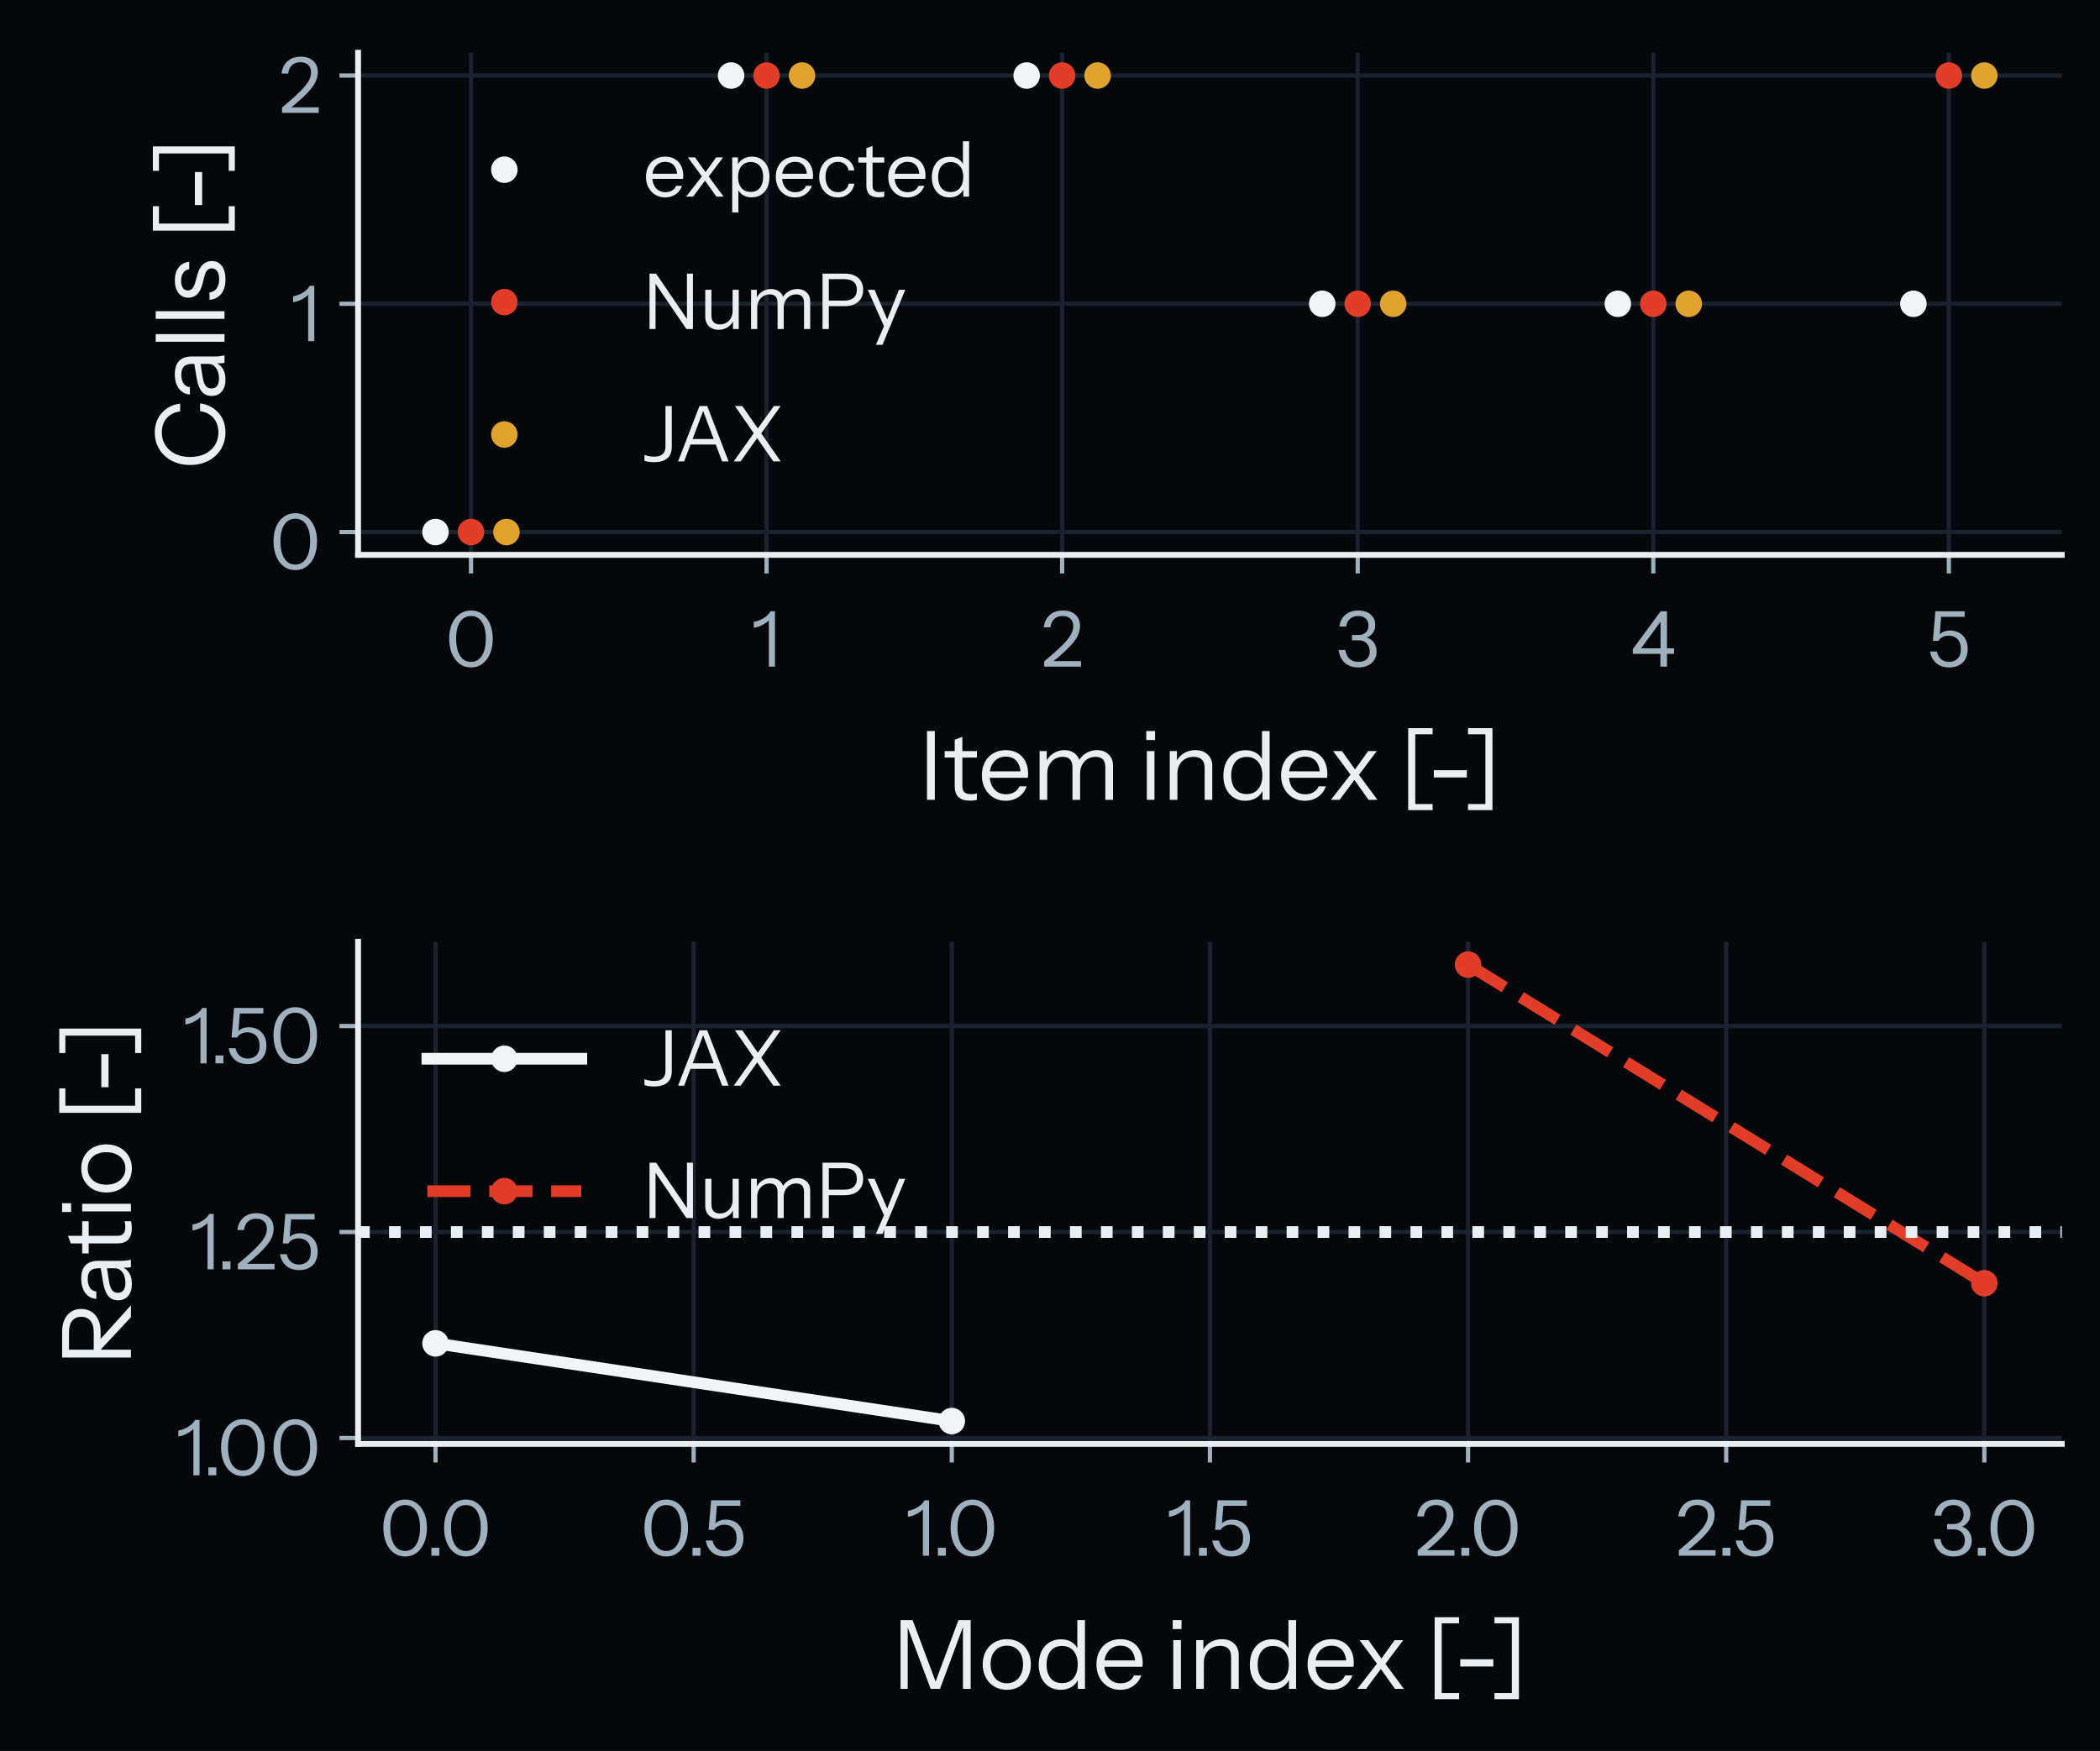
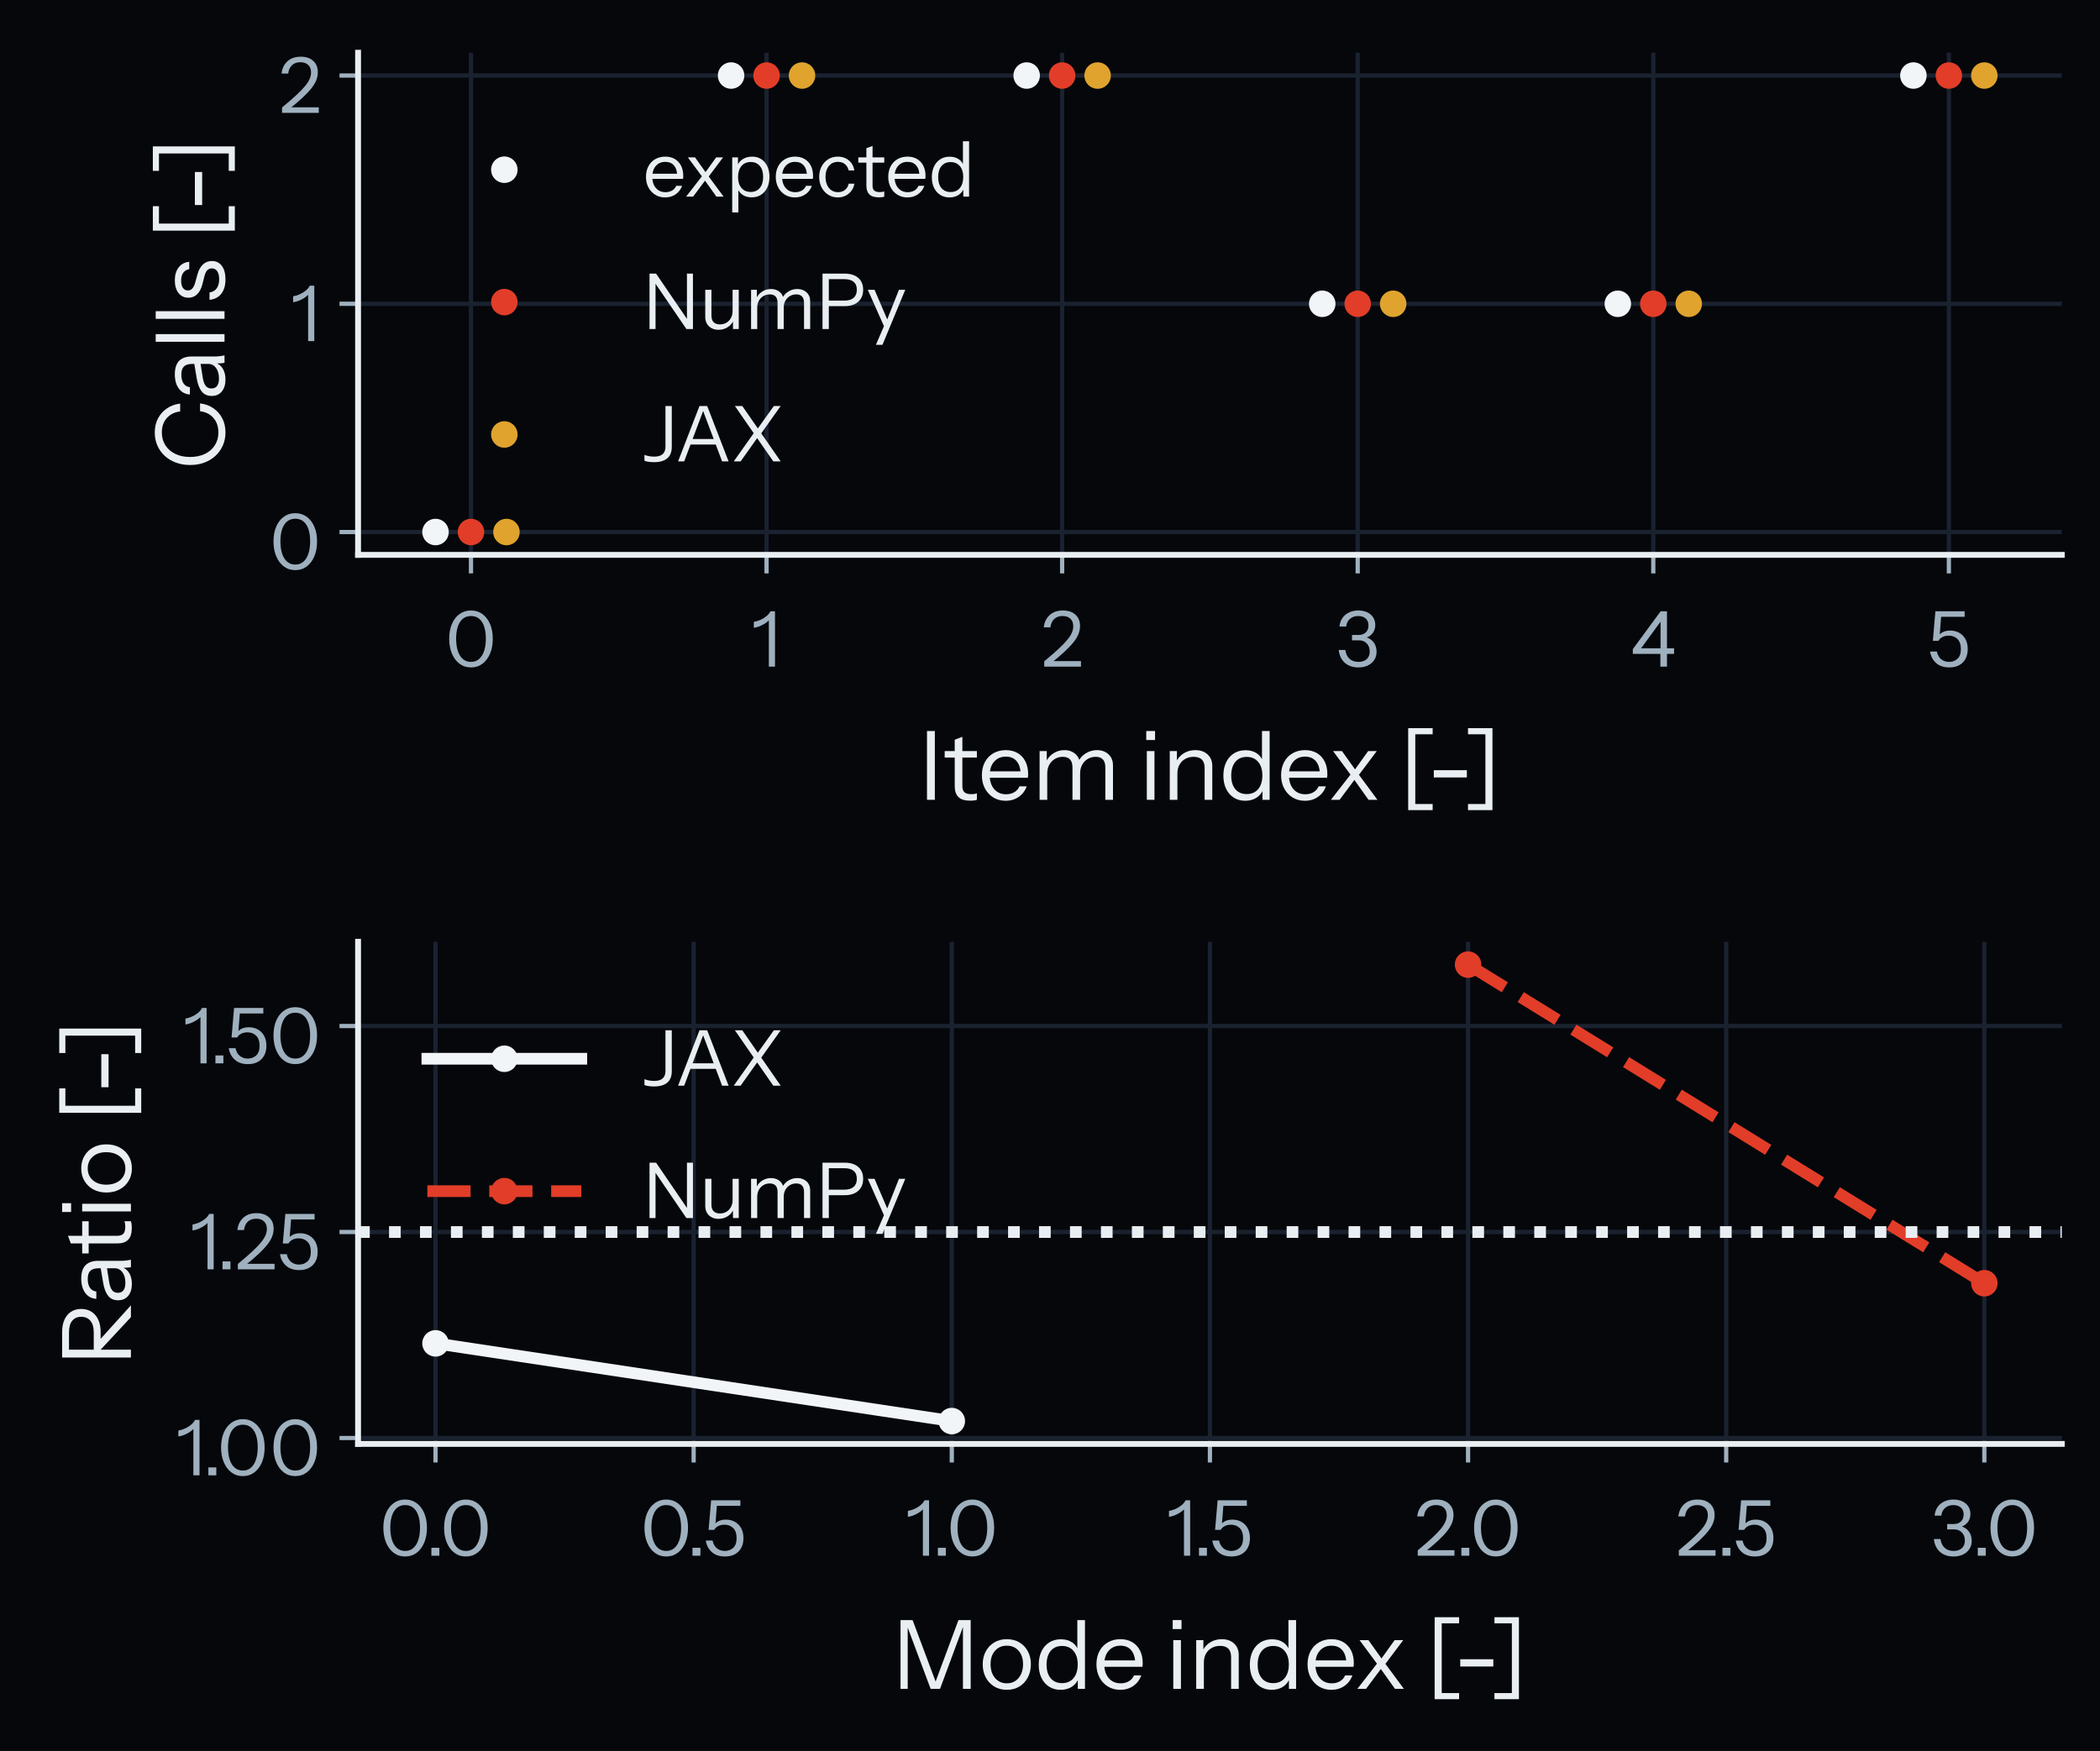
<svg xmlns="http://www.w3.org/2000/svg" xmlns:xlink="http://www.w3.org/1999/xlink" width="395.544pt" height="329.878pt" viewBox="0 0 395.544 329.878" version="1.1">
  <defs>
    <style type="text/css">*{stroke-linejoin: round; stroke-linecap: butt}</style>
  </defs>
  <g id="figure_1">
    <g id="patch_1">
      <path d="M 0 329.878  L 395.544 329.878  L 395.544 0  L 0 0  z " style="fill: #05070b" />
    </g>
    <g id="axes_1">
      <g id="patch_2">
        <path d="M 67.445 104.532  L 388.344 104.532  L 388.344 9.933  L 67.445 9.933  z " style="fill: #05070b" />
      </g>
      <g id="matplotlib.axis_1">
        <g id="xtick_1">
          <g id="line2d_1">
            <path d="M 88.712 104.532  L 88.712 9.933  " clip-path="url(#p3be7e2e741)" style="fill: none; stroke: #1a2230; stroke-width: 0.8; stroke-linecap: square" />
          </g>
          <g id="line2d_2">
            <defs>
              <path id="m2e974000b8" d="M 0 0  L 0 3.5  " style="stroke: #9fb0be; stroke-width: 0.8" />
            </defs>
            <g>
              <use xlink:href="#m2e974000b8" x="88.712" y="104.532" style="fill: #9fb0be; stroke: #9fb0be; stroke-width: 0.8" />
            </g>
          </g>
          <g id="text_1">
            <g style="fill: #9fb0be" transform="translate(83.88399 125.5974) scale(0.145 -0.145)">
              <defs>
                <path id="InstrumentSans-Regular-13f" d="M 2131 -64  Q 1587 -64 1180 240  Q 774 544 547 1085  Q 320 1626 320 2323  Q 320 3021 544 3549  Q 768 4077 1177 4374  Q 1587 4672 2131 4672  Q 2675 4672 3081 4374  Q 3488 4077 3715 3549  Q 3942 3021 3942 2323  Q 3942 1619 3715 1081  Q 3488 544 3081 240  Q 2675 -64 2131 -64  z M 2131 397  Q 2522 397 2797 630  Q 3072 864 3219 1296  Q 3366 1728 3366 2330  Q 3366 2925 3222 3347  Q 3078 3770 2803 3990  Q 2528 4211 2131 4211  Q 1734 4211 1459 3987  Q 1184 3763 1040 3344  Q 896 2925 896 2330  Q 896 1728 1043 1293  Q 1190 858 1465 627  Q 1741 397 2131 397  z " transform="scale(0.015625)" />
              </defs>
              <use xlink:href="#InstrumentSans-Regular-13f" />
            </g>
          </g>
        </g>
        <g id="xtick_2">
          <g id="line2d_3">
            <path d="M 144.385 104.532  L 144.385 9.933  " clip-path="url(#p3be7e2e741)" style="fill: none; stroke: #1a2230; stroke-width: 0.8; stroke-linecap: square" />
          </g>
          <g id="line2d_4">
            <g>
              <use xlink:href="#m2e974000b8" x="144.385" y="104.532" style="fill: #9fb0be; stroke: #9fb0be; stroke-width: 0.8" />
            </g>
          </g>
          <g id="text_2">
            <g style="fill: #9fb0be" transform="translate(141.5508 125.5974) scale(0.145 -0.145)">
              <defs>
                <path id="InstrumentSans-Regular-140" d="M 1440 0  L 1440 4083  L 1574 4051  Q 1498 3878 1280 3705  Q 1062 3533 777 3405  Q 493 3277 192 3232  L 192 3725  Q 493 3776 768 3904  Q 1043 4032 1257 4214  Q 1472 4397 1574 4608  L 1952 4608  L 1952 0  L 1440 0  z " transform="scale(0.015625)" />
              </defs>
              <use xlink:href="#InstrumentSans-Regular-140" />
            </g>
          </g>
        </g>
        <g id="xtick_3">
          <g id="line2d_5">
            <path d="M 200.058 104.532  L 200.058 9.933  " clip-path="url(#p3be7e2e741)" style="fill: none; stroke: #1a2230; stroke-width: 0.8; stroke-linecap: square" />
          </g>
          <g id="line2d_6">
            <g>
              <use xlink:href="#m2e974000b8" x="200.058" y="104.532" style="fill: #9fb0be; stroke: #9fb0be; stroke-width: 0.8" />
            </g>
          </g>
          <g id="text_3">
            <g style="fill: #9fb0be" transform="translate(196.1069 125.5974) scale(0.145 -0.145)">
              <defs>
                <path id="InstrumentSans-Regular-141" d="M 256 0  L 256 448  Q 947 1018 1411 1446  Q 1875 1875 2153 2208  Q 2432 2541 2550 2819  Q 2669 3098 2669 3366  Q 2669 3763 2432 3987  Q 2195 4211 1779 4211  Q 1350 4211 1088 3968  Q 826 3725 768 3270  L 218 3270  Q 282 3898 701 4285  Q 1120 4672 1818 4672  Q 2464 4672 2848 4326  Q 3232 3981 3232 3379  Q 3232 3053 3107 2726  Q 2982 2400 2697 2041  Q 2413 1683 1949 1251  Q 1485 819 800 275  L 678 461  L 3309 461  L 3309 0  L 256 0  z " transform="scale(0.015625)" />
              </defs>
              <use xlink:href="#InstrumentSans-Regular-141" />
            </g>
          </g>
        </g>
        <g id="xtick_4">
          <g id="line2d_7">
            <path d="M 255.731 104.532  L 255.731 9.933  " clip-path="url(#p3be7e2e741)" style="fill: none; stroke: #1a2230; stroke-width: 0.8; stroke-linecap: square" />
          </g>
          <g id="line2d_8">
            <g>
              <use xlink:href="#m2e974000b8" x="255.731" y="104.532" style="fill: #9fb0be; stroke: #9fb0be; stroke-width: 0.8" />
            </g>
          </g>
          <g id="text_4">
            <g style="fill: #9fb0be" transform="translate(251.5693 125.5974) scale(0.145 -0.145)">
              <defs>
                <path id="InstrumentSans-Regular-142" d="M 1894 -64  Q 1434 -64 1085 105  Q 736 275 521 601  Q 307 928 256 1389  L 806 1389  Q 877 909 1158 653  Q 1440 397 1901 397  Q 2336 397 2585 627  Q 2835 858 2835 1254  Q 2835 1670 2592 1929  Q 2349 2189 1939 2189  L 1363 2189  L 1363 2637  L 1920 2637  Q 2291 2637 2512 2851  Q 2733 3066 2733 3424  Q 2733 3802 2499 4006  Q 2266 4211 1869 4211  Q 1478 4211 1203 3984  Q 928 3757 877 3334  L 320 3334  Q 358 3744 563 4041  Q 768 4339 1110 4505  Q 1453 4672 1882 4672  Q 2298 4672 2618 4525  Q 2938 4378 3117 4106  Q 3296 3834 3296 3469  Q 3296 3142 3149 2892  Q 3002 2643 2749 2502  Q 2496 2362 2170 2362  L 2131 2496  Q 2522 2496 2806 2333  Q 3091 2170 3248 1888  Q 3405 1606 3405 1235  Q 3405 851 3213 556  Q 3021 262 2681 99  Q 2342 -64 1894 -64  z " transform="scale(0.015625)" />
              </defs>
              <use xlink:href="#InstrumentSans-Regular-142" />
            </g>
          </g>
        </g>
        <g id="xtick_5">
          <g id="line2d_9">
            <path d="M 311.404 104.532  L 311.404 9.933  " clip-path="url(#p3be7e2e741)" style="fill: none; stroke: #1a2230; stroke-width: 0.8; stroke-linecap: square" />
          </g>
          <g id="line2d_10">
            <g>
              <use xlink:href="#m2e974000b8" x="311.404" y="104.532" style="fill: #9fb0be; stroke: #9fb0be; stroke-width: 0.8" />
            </g>
          </g>
          <g id="text_5">
            <g style="fill: #9fb0be" transform="translate(307.0543 125.5974) scale(0.145 -0.145)">
              <defs>
                <path id="InstrumentSans-Regular-143" d="M 2509 0  L 2509 1216  L 2522 1344  L 2522 3974  L 2694 3974  L 749 1312  L 576 1523  L 3648 1523  L 3648 1062  L 218 1062  L 218 1459  L 2534 4608  L 3059 4608  L 3059 0  L 2509 0  z " transform="scale(0.015625)" />
              </defs>
              <use xlink:href="#InstrumentSans-Regular-143" />
            </g>
          </g>
        </g>
        <g id="xtick_6">
          <g id="line2d_11">
            <path d="M 367.077 104.532  L 367.077 9.933  " clip-path="url(#p3be7e2e741)" style="fill: none; stroke: #1a2230; stroke-width: 0.8; stroke-linecap: square" />
          </g>
          <g id="line2d_12">
            <g>
              <use xlink:href="#m2e974000b8" x="367.077" y="104.532" style="fill: #9fb0be; stroke: #9fb0be; stroke-width: 0.8" />
            </g>
          </g>
          <g id="text_6">
            <g style="fill: #9fb0be" transform="translate(362.9154 125.5974) scale(0.145 -0.145)">
              <defs>
                <path id="InstrumentSans-Regular-144" d="M 1869 -64  Q 1184 -64 774 304  Q 365 672 275 1261  L 838 1261  Q 922 845 1194 621  Q 1466 397 1856 397  Q 2266 397 2550 653  Q 2835 909 2835 1466  Q 2835 2022 2550 2300  Q 2266 2579 1830 2579  Q 1517 2579 1286 2451  Q 1056 2323 979 2150  L 506 2150  L 717 4608  L 3149 4608  L 3149 4147  L 1030 4147  L 1210 4339  L 1062 2483  L 941 2528  Q 1056 2720 1312 2861  Q 1568 3002 1939 3002  Q 2368 3002 2697 2816  Q 3027 2630 3216 2288  Q 3405 1946 3405 1466  Q 3405 986 3216 643  Q 3027 301 2684 118  Q 2342 -64 1869 -64  z " transform="scale(0.015625)" />
              </defs>
              <use xlink:href="#InstrumentSans-Regular-144" />
            </g>
          </g>
        </g>
        <g id="text_7">
          <g style="fill: #e9eef2" transform="translate(173.0566 150.6824) scale(0.18 -0.18)">
            <defs>
              <path id="InstrumentSans-Regular-27" d="M 550 0  L 550 4608  L 1075 4608  L 1075 0  L 550 0  z " transform="scale(0.015625)" />
              <path id="InstrumentSans-Regular-ed" d="M 1818 -58  Q 1274 -58 1027 188  Q 781 435 781 902  L 781 4026  L 1293 4218  L 1293 909  Q 1293 634 1433 506  Q 1574 378 1894 378  Q 2022 378 2115 394  Q 2208 410 2266 435  L 2266 0  Q 2202 -26 2083 -42  Q 1965 -58 1818 -58  z M 109 2829  L 109 3264  L 2266 3264  L 2266 2829  L 109 2829  z " transform="scale(0.015625)" />
              <path id="InstrumentSans-Regular-ac" d="M 1850 -64  Q 1382 -64 1024 157  Q 666 378 461 762  Q 256 1146 256 1645  Q 256 2144 457 2525  Q 659 2906 1024 3117  Q 1389 3328 1862 3328  Q 2317 3328 2653 3129  Q 2989 2931 3171 2572  Q 3354 2214 3354 1728  Q 3354 1664 3350 1606  Q 3347 1549 3334 1478  L 640 1478  L 640 1907  L 3021 1907  L 2854 1670  Q 2854 2259 2595 2576  Q 2336 2893 1862 2893  Q 1376 2893 1078 2557  Q 781 2221 781 1651  Q 781 1069 1078 720  Q 1376 371 1875 371  Q 2189 371 2425 508  Q 2662 646 2771 902  L 3258 902  Q 3098 454 2723 195  Q 2349 -64 1850 -64  z " transform="scale(0.015625)" />
              <path id="InstrumentSans-Regular-cf" d="M 512 0  L 512 3264  L 992 3264  L 992 2496  L 1024 2496  L 1024 0  L 512 0  z M 2714 0  L 2714 2163  Q 2714 2534 2547 2707  Q 2381 2880 2067 2880  Q 1773 2880 1536 2739  Q 1299 2598 1161 2348  Q 1024 2099 1024 1766  L 941 2541  Q 1107 2906 1440 3117  Q 1773 3328 2163 3328  Q 2637 3328 2931 3049  Q 3226 2771 3226 2298  L 3226 0  L 2714 0  z M 4915 0  L 4915 2163  Q 4915 2534 4748 2707  Q 4582 2880 4269 2880  Q 3974 2880 3737 2739  Q 3501 2598 3363 2348  Q 3226 2099 3226 1766  L 3098 2541  Q 3264 2906 3609 3117  Q 3955 3328 4352 3328  Q 4826 3328 5126 3049  Q 5427 2771 5427 2298  L 5427 0  L 4915 0  z " transform="scale(0.015625)" />
              <path id="InstrumentSans-Regular-155" transform="scale(0.015625)" />
              <path id="InstrumentSans-Regular-bc" d="M 512 0  L 512 3264  L 1024 3264  L 1024 0  L 512 0  z M 474 4006  L 474 4608  L 1063 4608  L 1063 4006  L 474 4006  z " transform="scale(0.015625)" />
              <path id="InstrumentSans-Regular-d0" d="M 512 0  L 512 3264  L 992 3264  L 992 2496  L 1024 2496  L 1024 0  L 512 0  z M 2848 0  L 2848 2138  Q 2848 2509 2662 2694  Q 2477 2880 2112 2880  Q 1792 2880 1545 2739  Q 1299 2598 1161 2348  Q 1024 2099 1024 1766  L 941 2541  Q 1107 2906 1449 3117  Q 1792 3328 2227 3328  Q 2739 3328 3049 3037  Q 3360 2746 3360 2272  L 3360 0  L 2848 0  z " transform="scale(0.015625)" />
              <path id="InstrumentSans-Regular-a8" d="M 2886 0  L 2886 762  L 2950 742  Q 2829 371 2505 153  Q 2182 -64 1734 -64  Q 1293 -64 963 147  Q 634 358 451 736  Q 269 1114 269 1619  Q 269 2131 454 2515  Q 640 2899 973 3110  Q 1306 3322 1754 3322  Q 2214 3322 2528 3098  Q 2842 2874 2957 2464  L 2854 2451  L 2854 4608  L 3366 4608  L 3366 0  L 2886 0  z M 1830 384  Q 2323 384 2601 720  Q 2880 1056 2880 1638  Q 2880 2208 2598 2541  Q 2317 2874 1830 2874  Q 1344 2874 1069 2541  Q 794 2208 794 1619  Q 794 1043 1069 713  Q 1344 384 1830 384  z " transform="scale(0.015625)" />
              <path id="InstrumentSans-Regular-100" d="M 2726 0  L 1645 1517  L 352 3264  L 947 3264  L 1946 1862  L 3322 0  L 2726 0  z M 1677 1837  L 2701 3264  L 3277 3264  L 1946 1491  L 1677 1837  z M 1894 1485  L 787 0  L 205 0  L 1645 1850  L 1894 1485  z " transform="scale(0.015625)" />
              <path id="InstrumentSans-Regular-188" d="M 576 -691  L 576 4800  L 2214 4800  L 2214 4390  L 1050 4390  L 1050 -282  L 2214 -282  L 2214 -691  L 576 -691  z " transform="scale(0.015625)" />
              <path id="InstrumentSans-Regular-17d" d="M 512 1498  L 512 1984  L 2726 1984  L 2726 1498  L 512 1498  z " transform="scale(0.015625)" />
              <path id="InstrumentSans-Regular-189" d="M 2022 4800  L 2022 -691  L 384 -691  L 384 -282  L 1549 -282  L 1549 4390  L 384 4390  L 384 4800  L 2022 4800  z " transform="scale(0.015625)" />
            </defs>
            <use xlink:href="#InstrumentSans-Regular-27" />
            <use xlink:href="#InstrumentSans-Regular-ed" transform="translate(25.40625 0)" />
            <use xlink:href="#InstrumentSans-Regular-ac" transform="translate(62.01562 0)" />
            <use xlink:href="#InstrumentSans-Regular-cf" transform="translate(118.4219 0)" />
            <use xlink:href="#InstrumentSans-Regular-155" transform="translate(210.625 0)" />
            <use xlink:href="#InstrumentSans-Regular-bc" transform="translate(230.625 0)" />
            <use xlink:href="#InstrumentSans-Regular-d0" transform="translate(254.625 0)" />
            <use xlink:href="#InstrumentSans-Regular-a8" transform="translate(314.5312 0)" />
            <use xlink:href="#InstrumentSans-Regular-ac" transform="translate(375.125 0)" />
            <use xlink:href="#InstrumentSans-Regular-100" transform="translate(428.0312 0)" />
            <use xlink:href="#InstrumentSans-Regular-155" transform="translate(483.125 0)" />
            <use xlink:href="#InstrumentSans-Regular-188" transform="translate(503.125 0)" />
            <use xlink:href="#InstrumentSans-Regular-17d" transform="translate(530.9219 0)" />
            <use xlink:href="#InstrumentSans-Regular-189" transform="translate(568.7188 0)" />
          </g>
        </g>
      </g>
      <g id="matplotlib.axis_2">
        <g id="ytick_1">
          <g id="line2d_13">
            <path d="M 67.445 100.232  L 388.344 100.232  " clip-path="url(#p3be7e2e741)" style="fill: none; stroke: #1a2230; stroke-width: 0.8; stroke-linecap: square" />
          </g>
          <g id="line2d_14">
            <defs>
              <path id="m2f46859ac6" d="M 0 0  L -3.5 0  " style="stroke: #9fb0be; stroke-width: 0.8" />
            </defs>
            <g>
              <use xlink:href="#m2f46859ac6" x="67.445" y="100.232" style="fill: #9fb0be; stroke: #9fb0be; stroke-width: 0.8" />
            </g>
          </g>
          <g id="text_8">
            <g style="fill: #9fb0be" transform="translate(50.78883 107.2649) scale(0.145 -0.145)">
              <use xlink:href="#InstrumentSans-Regular-13f" />
            </g>
          </g>
        </g>
        <g id="ytick_2">
          <g id="line2d_15">
            <path d="M 67.445 57.232  L 388.344 57.232  " clip-path="url(#p3be7e2e741)" style="fill: none; stroke: #1a2230; stroke-width: 0.8; stroke-linecap: square" />
          </g>
          <g id="line2d_16">
            <g>
              <use xlink:href="#m2f46859ac6" x="67.445" y="57.232" style="fill: #9fb0be; stroke: #9fb0be; stroke-width: 0.8" />
            </g>
          </g>
          <g id="text_9">
            <g style="fill: #9fb0be" transform="translate(54.77633 64.26496) scale(0.145 -0.145)">
              <use xlink:href="#InstrumentSans-Regular-140" />
            </g>
          </g>
        </g>
        <g id="ytick_3">
          <g id="line2d_17">
            <path d="M 67.445 14.232  L 388.344 14.232  " clip-path="url(#p3be7e2e741)" style="fill: none; stroke: #1a2230; stroke-width: 0.8; stroke-linecap: square" />
          </g>
          <g id="line2d_18">
            <g>
              <use xlink:href="#m2f46859ac6" x="67.445" y="14.232" style="fill: #9fb0be; stroke: #9fb0be; stroke-width: 0.8" />
            </g>
          </g>
          <g id="text_10">
            <g style="fill: #9fb0be" transform="translate(52.54242 21.265) scale(0.145 -0.145)">
              <use xlink:href="#InstrumentSans-Regular-141" />
            </g>
          </g>
        </g>
        <g id="text_11">
          <g style="fill: #e9eef2" transform="translate(42.28883 88.50464) rotate(-90) scale(0.18 -0.18)">
            <defs>
              <path id="InstrumentSans-Regular-e" d="M 2502 -64  Q 2029 -64 1629 112  Q 1229 288 934 605  Q 640 922 480 1354  Q 320 1786 320 2304  Q 320 2822 480 3254  Q 640 3686 931 4003  Q 1222 4320 1622 4496  Q 2022 4672 2496 4672  Q 3014 4672 3427 4461  Q 3840 4250 4105 3866  Q 4371 3482 4435 2970  L 3910 2970  Q 3834 3539 3459 3868  Q 3085 4198 2502 4198  Q 2010 4198 1638 3958  Q 1267 3718 1062 3292  Q 858 2867 858 2304  Q 858 1741 1062 1315  Q 1267 890 1638 650  Q 2010 410 2496 410  Q 3091 410 3472 742  Q 3853 1075 3923 1638  L 4448 1638  Q 4384 1126 4118 742  Q 3853 358 3440 147  Q 3027 -64 2502 -64  z " transform="scale(0.015625)" />
              <path id="InstrumentSans-Regular-96" d="M 2515 0  Q 2490 109 2480 249  Q 2470 390 2470 608  L 2438 608  L 2438 2170  Q 2438 2541 2268 2717  Q 2099 2893 1722 2893  Q 1350 2893 1129 2742  Q 909 2592 883 2317  L 390 2317  Q 422 2790 787 3059  Q 1152 3328 1741 3328  Q 2349 3328 2643 3040  Q 2938 2752 2938 2176  L 2938 608  Q 2938 467 2957 316  Q 2976 166 3008 0  L 2515 0  z M 1395 -64  Q 890 -64 592 182  Q 294 429 294 858  Q 294 1286 588 1523  Q 883 1760 1446 1856  L 2586 2048  L 2586 1626  L 1523 1459  Q 1165 1402 979 1267  Q 794 1133 794 877  Q 794 627 963 499  Q 1133 371 1466 371  Q 1894 371 2166 566  Q 2438 762 2438 1075  L 2522 621  Q 2419 294 2121 115  Q 1824 -64 1395 -64  z " transform="scale(0.015625)" />
              <path id="InstrumentSans-Regular-ca" d="M 512 0  L 512 4608  L 1024 4608  L 1024 0  L 512 0  z " transform="scale(0.015625)" />
              <path id="InstrumentSans-Regular-e7" d="M 1619 -64  Q 1018 -64 659 214  Q 301 493 250 1005  L 742 1005  Q 787 691 1017 524  Q 1248 358 1632 358  Q 1971 358 2163 486  Q 2355 614 2355 851  Q 2355 1018 2246 1142  Q 2138 1267 1811 1350  L 1286 1485  Q 838 1600 614 1840  Q 390 2080 390 2413  Q 390 2835 704 3081  Q 1018 3328 1555 3328  Q 2086 3328 2419 3072  Q 2752 2816 2797 2362  L 2304 2362  Q 2259 2624 2060 2765  Q 1862 2906 1536 2906  Q 1222 2906 1049 2787  Q 877 2669 877 2451  Q 877 2285 1001 2163  Q 1126 2042 1421 1958  L 1933 1818  Q 2387 1696 2617 1446  Q 2848 1197 2848 845  Q 2848 416 2521 176  Q 2195 -64 1619 -64  z " transform="scale(0.015625)" />
            </defs>
            <use xlink:href="#InstrumentSans-Regular-e" />
            <use xlink:href="#InstrumentSans-Regular-96" transform="translate(72.6875 0)" />
            <use xlink:href="#InstrumentSans-Regular-ca" transform="translate(125.9844 0)" />
            <use xlink:href="#InstrumentSans-Regular-ca" transform="translate(149.9844 0)" />
            <use xlink:href="#InstrumentSans-Regular-e7" transform="translate(173.9844 0)" />
            <use xlink:href="#InstrumentSans-Regular-155" transform="translate(221.2812 0)" />
            <use xlink:href="#InstrumentSans-Regular-188" transform="translate(241.2812 0)" />
            <use xlink:href="#InstrumentSans-Regular-17d" transform="translate(269.0781 0)" />
            <use xlink:href="#InstrumentSans-Regular-189" transform="translate(306.875 0)" />
          </g>
        </g>
      </g>
      <g id="line2d_19">
        <defs>
          <path id="m976d9ca17f" d="M 0 2  C 0.53 2 1.039 1.789 1.414 1.414  C 1.789 1.039 2 0.53 2 0  C 2 -0.53 1.789 -1.039 1.414 -1.414  C 1.039 -1.789 0.53 -2 0 -2  C -0.53 -2 -1.039 -1.789 -1.414 -1.414  C -1.789 -1.039 -2 -0.53 -2 0  C -2 0.53 -1.789 1.039 -1.414 1.414  C -1.039 1.789 -0.53 2 0 2  z " style="stroke: #f2f5f7" />
        </defs>
        <g clip-path="url(#p3be7e2e741)">
          <use xlink:href="#m976d9ca17f" x="82.031" y="100.232" style="fill: #f2f5f7; stroke: #f2f5f7" />
          <use xlink:href="#m976d9ca17f" x="137.704" y="14.232" style="fill: #f2f5f7; stroke: #f2f5f7" />
          <use xlink:href="#m976d9ca17f" x="193.377" y="14.232" style="fill: #f2f5f7; stroke: #f2f5f7" />
          <use xlink:href="#m976d9ca17f" x="249.05" y="57.232" style="fill: #f2f5f7; stroke: #f2f5f7" />
          <use xlink:href="#m976d9ca17f" x="304.724" y="57.232" style="fill: #f2f5f7; stroke: #f2f5f7" />
-           <use xlink:href="#m976d9ca17f" x="360.397" y="57.232" style="fill: #f2f5f7; stroke: #f2f5f7" />
+           <use xlink:href="#m976d9ca17f" x="360.397" y="14.232" style="fill: #f2f5f7; stroke: #f2f5f7" />
        </g>
      </g>
      <g id="line2d_20">
        <defs>
          <path id="m67f918bc4c" d="M 0 2  C 0.53 2 1.039 1.789 1.414 1.414  C 1.789 1.039 2 0.53 2 0  C 2 -0.53 1.789 -1.039 1.414 -1.414  C 1.039 -1.789 0.53 -2 0 -2  C -0.53 -2 -1.039 -1.789 -1.414 -1.414  C -1.789 -1.039 -2 -0.53 -2 0  C -2 0.53 -1.789 1.039 -1.414 1.414  C -1.039 1.789 -0.53 2 0 2  z " style="stroke: #e23d28" />
        </defs>
        <g clip-path="url(#p3be7e2e741)">
          <use xlink:href="#m67f918bc4c" x="88.712" y="100.232" style="fill: #e23d28; stroke: #e23d28" />
          <use xlink:href="#m67f918bc4c" x="144.385" y="14.232" style="fill: #e23d28; stroke: #e23d28" />
          <use xlink:href="#m67f918bc4c" x="200.058" y="14.232" style="fill: #e23d28; stroke: #e23d28" />
          <use xlink:href="#m67f918bc4c" x="255.731" y="57.232" style="fill: #e23d28; stroke: #e23d28" />
          <use xlink:href="#m67f918bc4c" x="311.404" y="57.232" style="fill: #e23d28; stroke: #e23d28" />
          <use xlink:href="#m67f918bc4c" x="367.077" y="14.232" style="fill: #e23d28; stroke: #e23d28" />
        </g>
      </g>
      <g id="line2d_21">
        <defs>
          <path id="mffe1578847" d="M 0 2  C 0.53 2 1.039 1.789 1.414 1.414  C 1.789 1.039 2 0.53 2 0  C 2 -0.53 1.789 -1.039 1.414 -1.414  C 1.039 -1.789 0.53 -2 0 -2  C -0.53 -2 -1.039 -1.789 -1.414 -1.414  C -1.789 -1.039 -2 -0.53 -2 0  C -2 0.53 -1.789 1.039 -1.414 1.414  C -1.039 1.789 -0.53 2 0 2  z " style="stroke: #e0a32e" />
        </defs>
        <g clip-path="url(#p3be7e2e741)">
          <use xlink:href="#mffe1578847" x="95.393" y="100.232" style="fill: #e0a32e; stroke: #e0a32e" />
          <use xlink:href="#mffe1578847" x="151.066" y="14.232" style="fill: #e0a32e; stroke: #e0a32e" />
          <use xlink:href="#mffe1578847" x="206.739" y="14.232" style="fill: #e0a32e; stroke: #e0a32e" />
          <use xlink:href="#mffe1578847" x="262.412" y="57.232" style="fill: #e0a32e; stroke: #e0a32e" />
          <use xlink:href="#mffe1578847" x="318.085" y="57.232" style="fill: #e0a32e; stroke: #e0a32e" />
          <use xlink:href="#mffe1578847" x="373.758" y="14.232" style="fill: #e0a32e; stroke: #e0a32e" />
        </g>
      </g>
      <g id="patch_3">
        <path d="M 67.445 104.532  L 67.445 9.933  " style="fill: none; stroke: #e9eef2; stroke-width: 1.1; stroke-linejoin: miter; stroke-linecap: square" />
      </g>
      <g id="patch_4">
        <path d="M 67.445 104.532  L 388.344 104.532  " style="fill: none; stroke: #e9eef2; stroke-width: 1.1; stroke-linejoin: miter; stroke-linecap: square" />
      </g>
      <g id="legend_1">
        <g id="line2d_22">
          <g>
            <use xlink:href="#m976d9ca17f" x="94.995" y="31.973" style="fill: #f2f5f7; stroke: #f2f5f7" />
          </g>
        </g>
        <g id="text_12">
          <g style="fill: #e9eef2" transform="translate(121.0949 37.0475) scale(0.145 -0.145)">
            <defs>
              <path id="InstrumentSans-Regular-e0" d="M 2125 -58  Q 1664 -58 1350 166  Q 1037 390 922 800  L 1024 813  L 1024 -1312  L 512 -1312  L 512 3264  L 992 3264  L 992 2502  L 922 2522  Q 1043 2899 1382 3113  Q 1722 3328 2170 3328  Q 2605 3328 2928 3117  Q 3251 2906 3430 2528  Q 3610 2150 3610 1645  Q 3610 1133 3424 749  Q 3238 365 2905 153  Q 2573 -58 2125 -58  z M 2048 390  Q 2534 390 2809 726  Q 3085 1062 3085 1645  Q 3085 2221 2809 2550  Q 2534 2880 2048 2880  Q 1562 2880 1280 2544  Q 998 2208 998 1626  Q 998 1056 1280 723  Q 1562 390 2048 390  z " transform="scale(0.015625)" />
              <path id="InstrumentSans-Regular-a3" d="M 1805 -64  Q 1357 -64 1008 157  Q 659 378 457 765  Q 256 1152 256 1645  Q 256 2138 457 2515  Q 659 2893 1008 3110  Q 1357 3328 1798 3328  Q 2163 3328 2454 3187  Q 2746 3046 2934 2787  Q 3123 2528 3174 2182  L 2701 2182  Q 2637 2496 2406 2694  Q 2176 2893 1811 2893  Q 1498 2893 1267 2739  Q 1037 2586 909 2304  Q 781 2022 781 1645  Q 781 1267 909 979  Q 1037 691 1270 531  Q 1504 371 1818 371  Q 2170 371 2406 566  Q 2643 762 2707 1075  L 3181 1075  Q 3123 736 2928 477  Q 2733 218 2445 77  Q 2157 -64 1805 -64  z " transform="scale(0.015625)" />
            </defs>
            <use xlink:href="#InstrumentSans-Regular-ac" />
            <use xlink:href="#InstrumentSans-Regular-100" transform="translate(52.90625 0)" />
            <use xlink:href="#InstrumentSans-Regular-e0" transform="translate(108 0)" />
            <use xlink:href="#InstrumentSans-Regular-ac" transform="translate(168.5938 0)" />
            <use xlink:href="#InstrumentSans-Regular-a3" transform="translate(225 0)" />
            <use xlink:href="#InstrumentSans-Regular-ed" transform="translate(278.0938 0)" />
            <use xlink:href="#InstrumentSans-Regular-ac" transform="translate(314.7031 0)" />
            <use xlink:href="#InstrumentSans-Regular-a8" transform="translate(371.1094 0)" />
          </g>
        </g>
        <g id="line2d_23">
          <g>
            <use xlink:href="#m67f918bc4c" x="94.995" y="56.913" style="fill: #e23d28; stroke: #e23d28" />
          </g>
        </g>
        <g id="text_13">
          <g style="fill: #e9eef2" transform="translate(121.0949 61.9875) scale(0.145 -0.145)">
            <defs>
              <path id="InstrumentSans-Regular-39" d="M 550 0  L 550 4608  L 1094 4608  L 3738 730  L 3661 717  L 3661 4608  L 4160 4608  L 4160 0  L 3616 0  L 973 3878  L 1050 3891  L 1050 0  L 550 0  z " transform="scale(0.015625)" />
              <path id="InstrumentSans-Regular-f0" d="M 1574 -64  Q 1254 -64 1004 67  Q 755 198 614 438  Q 474 678 474 992  L 474 3264  L 986 3264  L 986 1126  Q 986 755 1168 569  Q 1350 384 1690 384  Q 1997 384 2233 525  Q 2470 666 2608 918  Q 2746 1171 2746 1498  L 2829 723  Q 2669 358 2329 147  Q 1990 -64 1574 -64  z M 2778 0  L 2778 768  L 2746 768  L 2746 3264  L 3258 3264  L 3258 0  L 2778 0  z " transform="scale(0.015625)" />
              <path id="InstrumentSans-Regular-49" d="M 550 0  L 550 4608  L 2381 4608  Q 2874 4608 3219 4448  Q 3565 4288 3747 3987  Q 3930 3686 3930 3264  Q 3930 2842 3747 2538  Q 3565 2234 3219 2067  Q 2874 1901 2381 1901  L 934 1901  L 934 2362  L 2362 2362  Q 2874 2362 3139 2595  Q 3405 2829 3405 3264  Q 3405 3699 3142 3923  Q 2880 4147 2362 4147  L 1075 4147  L 1075 0  L 550 0  z " transform="scale(0.015625)" />
              <path id="InstrumentSans-Regular-101" d="M 794 -1312  L 1523 384  L 1638 563  L 2707 3264  L 3232 3264  L 1338 -1312  L 794 -1312  z M 1581 -32  L 115 3264  L 678 3264  L 1939 314  L 1581 -32  z " transform="scale(0.015625)" />
            </defs>
            <use xlink:href="#InstrumentSans-Regular-39" />
            <use xlink:href="#InstrumentSans-Regular-f0" transform="translate(73.59375 0)" />
            <use xlink:href="#InstrumentSans-Regular-cf" transform="translate(132.5 0)" />
            <use xlink:href="#InstrumentSans-Regular-49" transform="translate(224.7031 0)" />
            <use xlink:href="#InstrumentSans-Regular-101" transform="translate(290.2969 0)" />
          </g>
        </g>
        <g id="line2d_24">
          <g>
            <use xlink:href="#mffe1578847" x="94.995" y="81.853" style="fill: #e0a32e; stroke: #e0a32e" />
          </g>
        </g>
        <g id="text_14">
          <g style="fill: #e9eef2" transform="translate(121.0949 86.9275) scale(0.145 -0.145)">
            <defs>
              <path id="InstrumentSans-Regular-30" d="M 922 -64  Q 678 -64 454 -29  Q 230 6 128 58  L 128 544  Q 282 480 499 438  Q 717 397 941 397  Q 1402 397 1638 601  Q 1875 806 1875 1229  L 1875 4608  L 2400 4608  L 2400 1210  Q 2400 570 2022 253  Q 1645 -64 922 -64  z " transform="scale(0.015625)" />
              <path id="InstrumentSans-Regular-1" d="M 230 0  L 2010 4608  L 2470 4608  L 736 0  L 230 0  z M 3891 0  L 2157 4608  L 2650 4608  L 4429 0  L 3891 0  z M 1114 1862  L 3520 1862  L 3520 1402  L 1114 1402  L 1114 1862  z " transform="scale(0.015625)" />
              <path id="InstrumentSans-Regular-69" d="M 3533 0  L 2035 2157  L 339 4608  L 954 4608  L 2368 2566  L 4147 0  L 3533 0  z M 2106 2547  L 3578 4608  L 4147 4608  L 2387 2131  L 2106 2547  z M 2310 2106  L 813 0  L 243 0  L 2029 2522  L 2310 2106  z " transform="scale(0.015625)" />
            </defs>
            <use xlink:href="#InstrumentSans-Regular-30" />
            <use xlink:href="#InstrumentSans-Regular-1" transform="translate(42.09375 0)" />
            <use xlink:href="#InstrumentSans-Regular-69" transform="translate(114.1875 0)" />
          </g>
        </g>
      </g>
    </g>
    <g id="axes_2">
      <g id="patch_5">
        <path d="M 67.445 272.028  L 388.344 272.028  L 388.344 177.428  L 67.445 177.428  z " style="fill: #05070b" />
      </g>
      <g id="matplotlib.axis_3">
        <g id="xtick_7">
          <g id="line2d_25">
            <path d="M 82.031 272.028  L 82.031 177.428  " clip-path="url(#p1853113197)" style="fill: none; stroke: #1a2230; stroke-width: 0.8; stroke-linecap: square" />
          </g>
          <g id="line2d_26">
            <g>
              <use xlink:href="#m2e974000b8" x="82.031" y="272.028" style="fill: #9fb0be; stroke: #9fb0be; stroke-width: 0.8" />
            </g>
          </g>
          <g id="text_15">
            <g style="fill: #9fb0be" transform="translate(71.48365 293.0932) scale(0.145 -0.145)">
              <defs>
                <path id="InstrumentSans-Regular-158" d="M 486 0  L 486 659  L 1146 659  L 1146 0  L 486 0  z " transform="scale(0.015625)" />
              </defs>
              <use xlink:href="#InstrumentSans-Regular-13f" />
              <use xlink:href="#InstrumentSans-Regular-158" transform="translate(59.79688 0)" />
              <use xlink:href="#InstrumentSans-Regular-13f" transform="translate(78.89062 0)" />
            </g>
          </g>
        </g>
        <g id="xtick_8">
          <g id="line2d_27">
            <path d="M 130.652 272.028  L 130.652 177.428  " clip-path="url(#p1853113197)" style="fill: none; stroke: #1a2230; stroke-width: 0.8; stroke-linecap: square" />
          </g>
          <g id="line2d_28">
            <g>
              <use xlink:href="#m2e974000b8" x="130.652" y="272.028" style="fill: #9fb0be; stroke: #9fb0be; stroke-width: 0.8" />
            </g>
          </g>
          <g id="text_16">
            <g style="fill: #9fb0be" transform="translate(120.6621 293.0932) scale(0.145 -0.145)">
              <use xlink:href="#InstrumentSans-Regular-13f" />
              <use xlink:href="#InstrumentSans-Regular-158" transform="translate(59.79688 0)" />
              <use xlink:href="#InstrumentSans-Regular-144" transform="translate(80.39062 0)" />
            </g>
          </g>
        </g>
        <g id="xtick_9">
          <g id="line2d_29">
            <path d="M 179.274 272.028  L 179.274 177.428  " clip-path="url(#p1853113197)" style="fill: none; stroke: #1a2230; stroke-width: 0.8; stroke-linecap: square" />
          </g>
          <g id="line2d_30">
            <g>
              <use xlink:href="#m2e974000b8" x="179.274" y="272.028" style="fill: #9fb0be; stroke: #9fb0be; stroke-width: 0.8" />
            </g>
          </g>
          <g id="text_17">
            <g style="fill: #9fb0be" transform="translate(170.5679 293.0932) scale(0.145 -0.145)">
              <use xlink:href="#InstrumentSans-Regular-140" />
              <use xlink:href="#InstrumentSans-Regular-158" transform="translate(34.39062 0)" />
              <use xlink:href="#InstrumentSans-Regular-13f" transform="translate(53.48438 0)" />
            </g>
          </g>
        </g>
        <g id="xtick_10">
          <g id="line2d_31">
            <path d="M 227.895 272.028  L 227.895 177.428  " clip-path="url(#p1853113197)" style="fill: none; stroke: #1a2230; stroke-width: 0.8; stroke-linecap: square" />
          </g>
          <g id="line2d_32">
            <g>
              <use xlink:href="#m2e974000b8" x="227.895" y="272.028" style="fill: #9fb0be; stroke: #9fb0be; stroke-width: 0.8" />
            </g>
          </g>
          <g id="text_18">
            <g style="fill: #9fb0be" transform="translate(219.7464 293.0932) scale(0.145 -0.145)">
              <use xlink:href="#InstrumentSans-Regular-140" />
              <use xlink:href="#InstrumentSans-Regular-158" transform="translate(34.39062 0)" />
              <use xlink:href="#InstrumentSans-Regular-144" transform="translate(54.98438 0)" />
            </g>
          </g>
        </g>
        <g id="xtick_11">
          <g id="line2d_33">
            <path d="M 276.516 272.028  L 276.516 177.428  " clip-path="url(#p1853113197)" style="fill: none; stroke: #1a2230; stroke-width: 0.8; stroke-linecap: square" />
          </g>
          <g id="line2d_34">
            <g>
              <use xlink:href="#m2e974000b8" x="276.516" y="272.028" style="fill: #9fb0be; stroke: #9fb0be; stroke-width: 0.8" />
            </g>
          </g>
          <g id="text_19">
            <g style="fill: #9fb0be" transform="translate(266.4542 293.0932) scale(0.145 -0.145)">
              <use xlink:href="#InstrumentSans-Regular-141" />
              <use xlink:href="#InstrumentSans-Regular-158" transform="translate(53.09375 0)" />
              <use xlink:href="#InstrumentSans-Regular-13f" transform="translate(72.1875 0)" />
            </g>
          </g>
        </g>
        <g id="xtick_12">
          <g id="line2d_35">
            <path d="M 325.137 272.028  L 325.137 177.428  " clip-path="url(#p1853113197)" style="fill: none; stroke: #1a2230; stroke-width: 0.8; stroke-linecap: square" />
          </g>
          <g id="line2d_36">
            <g>
              <use xlink:href="#m2e974000b8" x="325.137" y="272.028" style="fill: #9fb0be; stroke: #9fb0be; stroke-width: 0.8" />
            </g>
          </g>
          <g id="text_20">
            <g style="fill: #9fb0be" transform="translate(315.6327 293.0932) scale(0.145 -0.145)">
              <use xlink:href="#InstrumentSans-Regular-141" />
              <use xlink:href="#InstrumentSans-Regular-158" transform="translate(53.09375 0)" />
              <use xlink:href="#InstrumentSans-Regular-144" transform="translate(73.6875 0)" />
            </g>
          </g>
        </g>
        <g id="xtick_13">
          <g id="line2d_37">
            <path d="M 373.758 272.028  L 373.758 177.428  " clip-path="url(#p1853113197)" style="fill: none; stroke: #1a2230; stroke-width: 0.8; stroke-linecap: square" />
          </g>
          <g id="line2d_38">
            <g>
              <use xlink:href="#m2e974000b8" x="373.758" y="272.028" style="fill: #9fb0be; stroke: #9fb0be; stroke-width: 0.8" />
            </g>
          </g>
          <g id="text_21">
            <g style="fill: #9fb0be" transform="translate(363.667 293.0932) scale(0.145 -0.145)">
              <use xlink:href="#InstrumentSans-Regular-142" />
              <use xlink:href="#InstrumentSans-Regular-158" transform="translate(53.5 0)" />
              <use xlink:href="#InstrumentSans-Regular-13f" transform="translate(72.59375 0)" />
            </g>
          </g>
        </g>
        <g id="text_22">
          <g style="fill: #e9eef2" transform="translate(168.0728 318.1782) scale(0.18 -0.18)">
            <defs>
              <path id="InstrumentSans-Regular-38" d="M 550 0  L 550 4608  L 1357 4608  L 3021 166  L 2778 166  L 4429 4608  L 5248 4608  L 5248 0  L 4730 0  L 4730 4333  L 4800 4333  L 3194 0  L 2566 0  L 960 4294  L 1030 4294  L 1030 0  L 550 0  z " transform="scale(0.015625)" />
              <path id="InstrumentSans-Regular-d6" d="M 1869 -64  Q 1389 -64 1024 160  Q 659 384 457 771  Q 256 1158 256 1645  Q 256 2138 461 2515  Q 666 2893 1027 3110  Q 1389 3328 1869 3328  Q 2355 3328 2716 3110  Q 3078 2893 3280 2515  Q 3482 2138 3482 1645  Q 3482 1158 3280 771  Q 3078 384 2716 160  Q 2355 -64 1869 -64  z M 1869 371  Q 2202 371 2445 534  Q 2688 698 2822 986  Q 2957 1274 2957 1651  Q 2957 2214 2659 2553  Q 2362 2893 1869 2893  Q 1382 2893 1081 2553  Q 781 2214 781 1651  Q 781 1274 915 986  Q 1050 698 1296 534  Q 1542 371 1869 371  z " transform="scale(0.015625)" />
            </defs>
            <use xlink:href="#InstrumentSans-Regular-38" />
            <use xlink:href="#InstrumentSans-Regular-d6" transform="translate(90.59375 0)" />
            <use xlink:href="#InstrumentSans-Regular-a8" transform="translate(149 0)" />
            <use xlink:href="#InstrumentSans-Regular-ac" transform="translate(209.5938 0)" />
            <use xlink:href="#InstrumentSans-Regular-155" transform="translate(266 0)" />
            <use xlink:href="#InstrumentSans-Regular-bc" transform="translate(286 0)" />
            <use xlink:href="#InstrumentSans-Regular-d0" transform="translate(310 0)" />
            <use xlink:href="#InstrumentSans-Regular-a8" transform="translate(369.9062 0)" />
            <use xlink:href="#InstrumentSans-Regular-ac" transform="translate(430.5 0)" />
            <use xlink:href="#InstrumentSans-Regular-100" transform="translate(483.4062 0)" />
            <use xlink:href="#InstrumentSans-Regular-155" transform="translate(538.5 0)" />
            <use xlink:href="#InstrumentSans-Regular-188" transform="translate(558.5 0)" />
            <use xlink:href="#InstrumentSans-Regular-17d" transform="translate(586.2969 0)" />
            <use xlink:href="#InstrumentSans-Regular-189" transform="translate(624.0938 0)" />
          </g>
        </g>
      </g>
      <g id="matplotlib.axis_4">
        <g id="ytick_4">
          <g id="line2d_39">
            <path d="M 67.445 270.917  L 388.344 270.917  " clip-path="url(#p1853113197)" style="fill: none; stroke: #1a2230; stroke-width: 0.8; stroke-linecap: square" />
          </g>
          <g id="line2d_40">
            <g>
              <use xlink:href="#m2f46859ac6" x="67.445" y="270.917" style="fill: #9fb0be; stroke: #9fb0be; stroke-width: 0.8" />
            </g>
          </g>
          <g id="text_23">
            <g style="fill: #9fb0be" transform="translate(33.16 277.949) scale(0.145 -0.145)">
              <use xlink:href="#InstrumentSans-Regular-140" />
              <use xlink:href="#InstrumentSans-Regular-158" transform="translate(34.39062 0)" />
              <use xlink:href="#InstrumentSans-Regular-13f" transform="translate(53.48438 0)" />
              <use xlink:href="#InstrumentSans-Regular-13f" transform="translate(121.5781 0)" />
            </g>
          </g>
        </g>
        <g id="ytick_5">
          <g id="line2d_41">
            <path d="M 67.445 232.109  L 388.344 232.109  " clip-path="url(#p1853113197)" style="fill: none; stroke: #1a2230; stroke-width: 0.8; stroke-linecap: square" />
          </g>
          <g id="line2d_42">
            <g>
              <use xlink:href="#m2f46859ac6" x="67.445" y="232.109" style="fill: #9fb0be; stroke: #9fb0be; stroke-width: 0.8" />
            </g>
          </g>
          <g id="text_24">
            <g style="fill: #9fb0be" transform="translate(35.82438 239.1411) scale(0.145 -0.145)">
              <use xlink:href="#InstrumentSans-Regular-140" />
              <use xlink:href="#InstrumentSans-Regular-158" transform="translate(34.39062 0)" />
              <use xlink:href="#InstrumentSans-Regular-141" transform="translate(57.89062 0)" />
              <use xlink:href="#InstrumentSans-Regular-144" transform="translate(112.3906 0)" />
            </g>
          </g>
        </g>
        <g id="ytick_6">
          <g id="line2d_43">
            <path d="M 67.445 193.301  L 388.344 193.301  " clip-path="url(#p1853113197)" style="fill: none; stroke: #1a2230; stroke-width: 0.8; stroke-linecap: square" />
          </g>
          <g id="line2d_44">
            <g>
              <use xlink:href="#m2f46859ac6" x="67.445" y="193.301" style="fill: #9fb0be; stroke: #9fb0be; stroke-width: 0.8" />
            </g>
          </g>
          <g id="text_25">
            <g style="fill: #9fb0be" transform="translate(34.49219 200.3332) scale(0.145 -0.145)">
              <use xlink:href="#InstrumentSans-Regular-140" />
              <use xlink:href="#InstrumentSans-Regular-158" transform="translate(34.39062 0)" />
              <use xlink:href="#InstrumentSans-Regular-144" transform="translate(54.98438 0)" />
              <use xlink:href="#InstrumentSans-Regular-13f" transform="translate(112.3906 0)" />
            </g>
          </g>
        </g>
        <g id="text_26">
          <g style="fill: #e9eef2" transform="translate(24.66 257.297) rotate(-90) scale(0.18 -0.18)">
            <defs>
              <path id="InstrumentSans-Regular-4c" d="M 550 0  L 550 4608  L 2253 4608  Q 2746 4608 3091 4448  Q 3437 4288 3619 4003  Q 3802 3718 3802 3328  Q 3802 2938 3619 2646  Q 3437 2355 3091 2192  Q 2746 2029 2253 2029  L 934 2029  L 934 2490  L 2234 2490  Q 2746 2490 3011 2714  Q 3277 2938 3277 3328  Q 3277 3712 3014 3929  Q 2752 4147 2234 4147  L 1075 4147  L 1075 0  L 550 0  z M 3251 0  L 800 2285  L 1517 2285  L 4045 0  L 3251 0  z " transform="scale(0.015625)" />
            </defs>
            <use xlink:href="#InstrumentSans-Regular-4c" />
            <use xlink:href="#InstrumentSans-Regular-96" transform="translate(63.89062 0)" />
            <use xlink:href="#InstrumentSans-Regular-ed" transform="translate(115.7812 0)" />
            <use xlink:href="#InstrumentSans-Regular-bc" transform="translate(153.4844 0)" />
            <use xlink:href="#InstrumentSans-Regular-d6" transform="translate(177.2812 0)" />
            <use xlink:href="#InstrumentSans-Regular-155" transform="translate(235.6875 0)" />
            <use xlink:href="#InstrumentSans-Regular-188" transform="translate(255.6875 0)" />
            <use xlink:href="#InstrumentSans-Regular-17d" transform="translate(283.4844 0)" />
            <use xlink:href="#InstrumentSans-Regular-189" transform="translate(321.2812 0)" />
          </g>
        </g>
      </g>
      <g id="line2d_45">
        <path d="M 82.031 253.086  L 179.274 267.728  " clip-path="url(#p1853113197)" style="fill: none; stroke: #f2f5f7; stroke-width: 2.2; stroke-linecap: square" />
        <g clip-path="url(#p1853113197)">
          <use xlink:href="#m976d9ca17f" x="82.031" y="253.086" style="fill: #f2f5f7; stroke: #f2f5f7" />
          <use xlink:href="#m976d9ca17f" x="179.274" y="267.728" style="fill: #f2f5f7; stroke: #f2f5f7" />
        </g>
      </g>
      <g id="line2d_46">
        <path d="M 276.516 181.728  L 373.758 241.756  " clip-path="url(#p1853113197)" style="fill: none; stroke-dasharray: 8.14,3.52; stroke-dashoffset: 0; stroke: #e23d28; stroke-width: 2.2" />
        <g clip-path="url(#p1853113197)">
          <use xlink:href="#m67f918bc4c" x="276.516" y="181.728" style="fill: #e23d28; stroke: #e23d28" />
          <use xlink:href="#m67f918bc4c" x="373.758" y="241.756" style="fill: #e23d28; stroke: #e23d28" />
        </g>
      </g>
      <g id="line2d_47">
        <path d="M 67.445 232.109  L 388.344 232.109  " clip-path="url(#p1853113197)" style="fill: none; stroke-dasharray: 2.2,3.63; stroke-dashoffset: 0; stroke: #e9eef2; stroke-width: 2.2" />
      </g>
      <g id="patch_6">
        <path d="M 67.445 272.028  L 67.445 177.428  " style="fill: none; stroke: #e9eef2; stroke-width: 1.1; stroke-linejoin: miter; stroke-linecap: square" />
      </g>
      <g id="patch_7">
        <path d="M 67.445 272.028  L 388.344 272.028  " style="fill: none; stroke: #e9eef2; stroke-width: 1.1; stroke-linejoin: miter; stroke-linecap: square" />
      </g>
      <g id="legend_2">
        <g id="line2d_48">
          <path d="M 80.495 199.468  L 94.995 199.468  L 109.495 199.468  " style="fill: none; stroke: #f2f5f7; stroke-width: 2.2; stroke-linecap: square" />
          <g>
            <use xlink:href="#m976d9ca17f" x="94.995" y="199.468" style="fill: #f2f5f7; stroke: #f2f5f7" />
          </g>
        </g>
        <g id="text_27">
          <g style="fill: #e9eef2" transform="translate(121.0949 204.5433) scale(0.145 -0.145)">
            <use xlink:href="#InstrumentSans-Regular-30" />
            <use xlink:href="#InstrumentSans-Regular-1" transform="translate(42.09375 0)" />
            <use xlink:href="#InstrumentSans-Regular-69" transform="translate(114.1875 0)" />
          </g>
        </g>
        <g id="line2d_49">
          <path d="M 80.495 224.408  L 94.995 224.408  L 109.495 224.408  " style="fill: none; stroke-dasharray: 8.14,3.52; stroke-dashoffset: 0; stroke: #e23d28; stroke-width: 2.2" />
          <g>
            <use xlink:href="#m67f918bc4c" x="94.995" y="224.408" style="fill: #e23d28; stroke: #e23d28" />
          </g>
        </g>
        <g id="text_28">
          <g style="fill: #e9eef2" transform="translate(121.0949 229.4833) scale(0.145 -0.145)">
            <use xlink:href="#InstrumentSans-Regular-39" />
            <use xlink:href="#InstrumentSans-Regular-f0" transform="translate(73.59375 0)" />
            <use xlink:href="#InstrumentSans-Regular-cf" transform="translate(132.5 0)" />
            <use xlink:href="#InstrumentSans-Regular-49" transform="translate(224.7031 0)" />
            <use xlink:href="#InstrumentSans-Regular-101" transform="translate(290.2969 0)" />
          </g>
        </g>
      </g>
    </g>
  </g>
  <defs>
    <clipPath id="p3be7e2e741">
      <rect x="67.445" y="9.933" width="320.9" height="94.6" />
    </clipPath>
    <clipPath id="p1853113197">
      <rect x="67.445" y="177.428" width="320.9" height="94.6" />
    </clipPath>
  </defs>
</svg>
